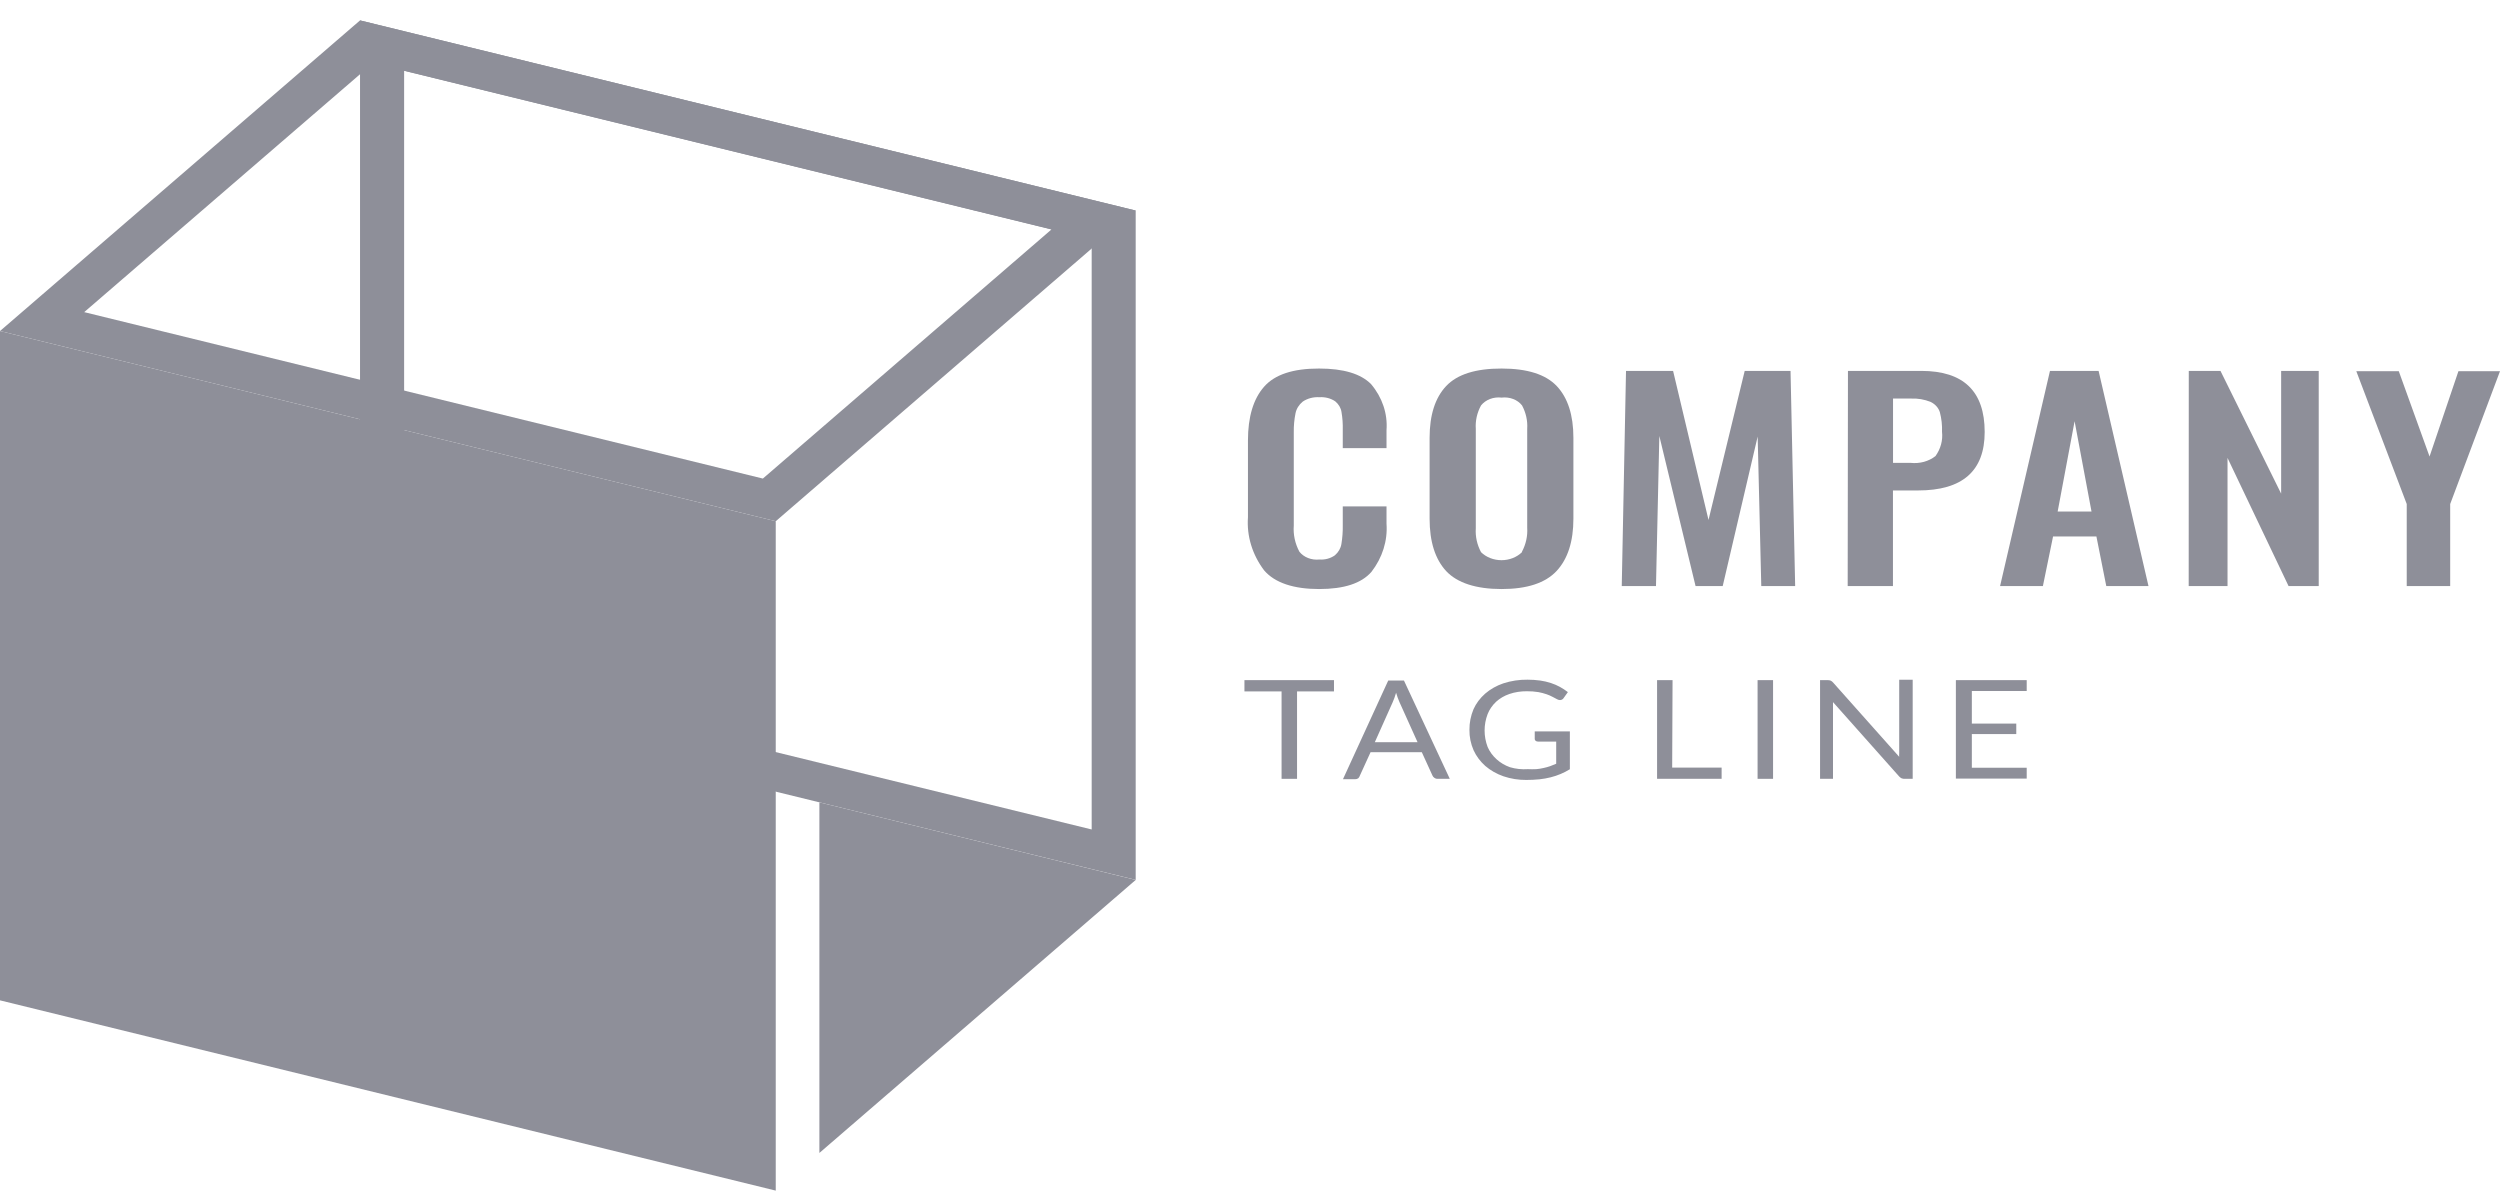
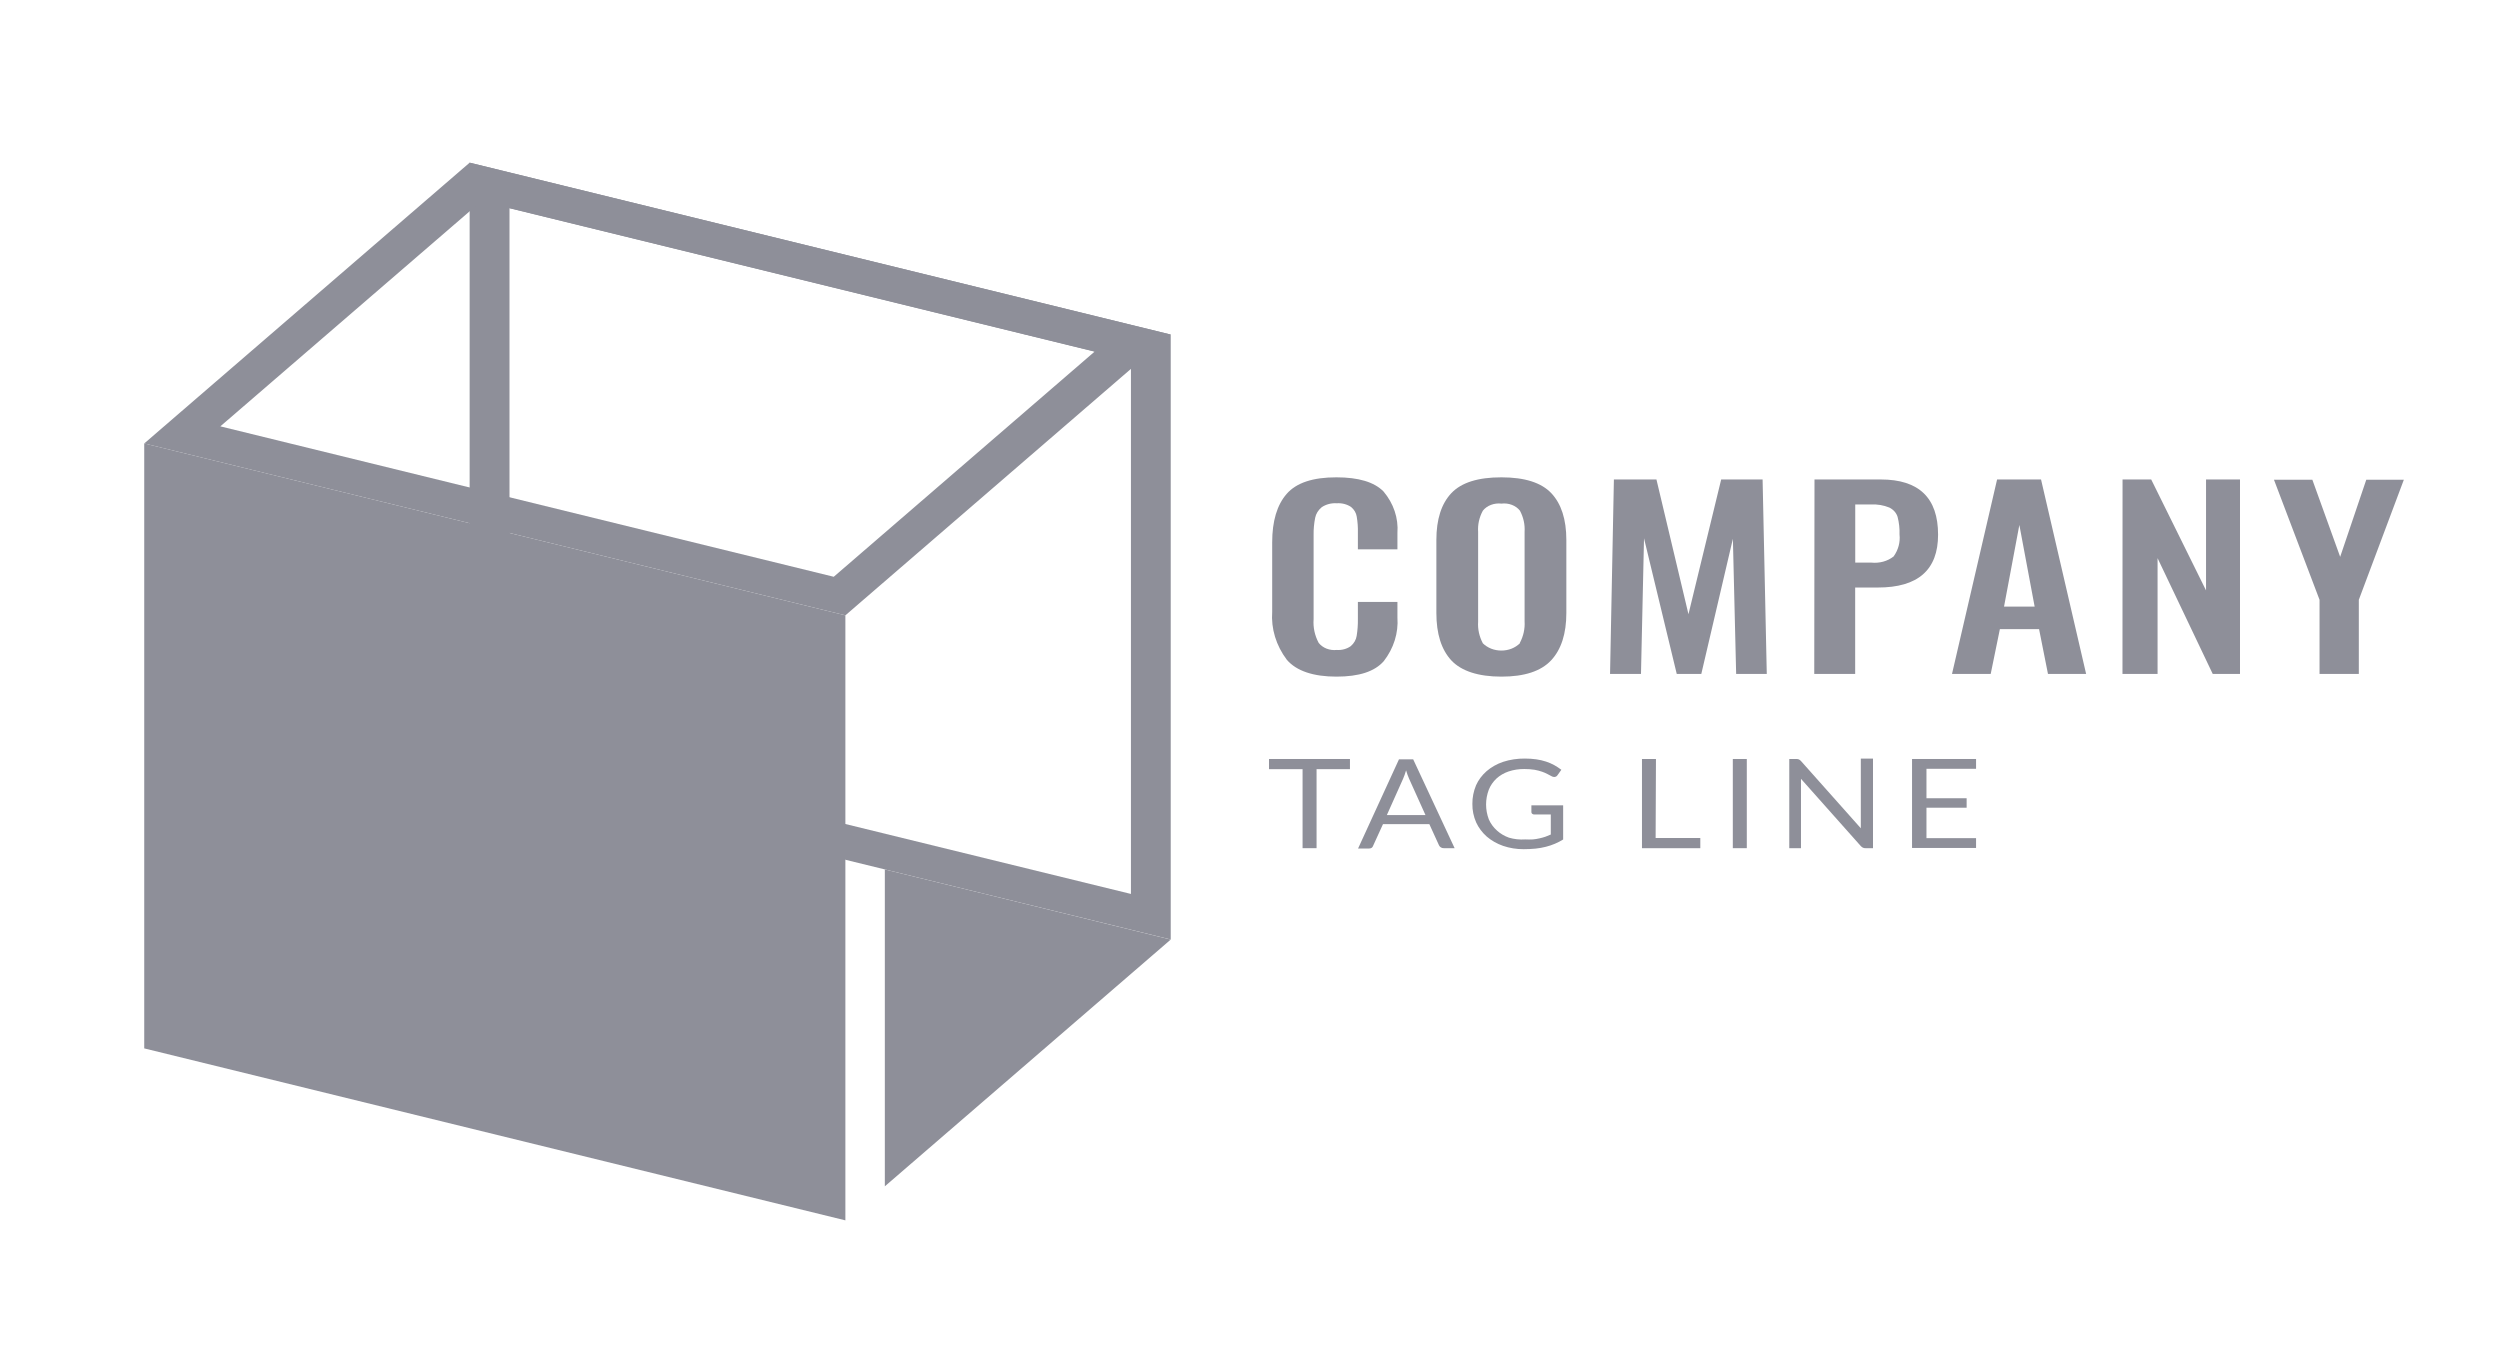
- <svg xmlns="http://www.w3.org/2000/svg" width="94" height="45" viewBox="0 0 94 45" fill="none">
-   <path d="M47.529 21.443C47.085 20.852 46.873 20.154 46.923 19.451V16.563C46.923 15.678 47.124 15.005 47.526 14.545C47.928 14.084 48.618 13.855 49.596 13.857C50.515 13.857 51.168 14.053 51.554 14.445C51.975 14.945 52.179 15.556 52.133 16.172V16.851H50.488V16.163C50.494 15.938 50.478 15.713 50.44 15.491C50.417 15.338 50.334 15.198 50.206 15.091C50.037 14.976 49.824 14.921 49.61 14.935C49.384 14.921 49.161 14.98 48.983 15.1C48.84 15.218 48.744 15.372 48.711 15.541C48.664 15.776 48.642 16.015 48.646 16.255V19.76C48.62 20.098 48.693 20.436 48.857 20.744C48.939 20.848 49.053 20.931 49.185 20.982C49.318 21.034 49.465 21.053 49.61 21.038C49.82 21.053 50.029 20.996 50.192 20.879C50.326 20.764 50.412 20.614 50.437 20.453C50.475 20.221 50.492 19.986 50.488 19.751V19.04H52.133V19.689C52.179 20.332 51.979 20.97 51.564 21.505C51.186 21.934 50.542 22.148 49.596 22.148C48.65 22.148 47.934 21.919 47.529 21.443Z" fill="#8E8F99" />
-   <path d="M54.376 21.473C53.961 21.023 53.753 20.368 53.753 19.501V16.463C53.753 15.605 53.961 14.956 54.376 14.515C54.792 14.075 55.486 13.855 56.46 13.857C57.427 13.857 58.118 14.077 58.533 14.515C58.949 14.956 59.16 15.605 59.16 16.463V19.501C59.16 20.359 58.949 21.017 58.527 21.47C58.104 21.922 57.417 22.148 56.46 22.148C55.503 22.148 54.795 21.919 54.376 21.473ZM57.226 20.744C57.375 20.462 57.443 20.154 57.423 19.845V16.125C57.443 15.822 57.376 15.52 57.229 15.244C57.146 15.138 57.03 15.054 56.894 15.002C56.758 14.95 56.607 14.932 56.46 14.95C56.312 14.932 56.162 14.95 56.025 15.002C55.889 15.054 55.772 15.138 55.687 15.244C55.537 15.519 55.469 15.822 55.49 16.125V19.863C55.469 20.172 55.537 20.48 55.687 20.762C55.783 20.856 55.901 20.932 56.034 20.984C56.167 21.036 56.311 21.063 56.457 21.063C56.602 21.063 56.746 21.036 56.879 20.984C57.012 20.932 57.13 20.856 57.226 20.762V20.744Z" fill="#8E8F99" />
-   <path d="M61.138 13.946H62.908L64.24 19.551L65.601 13.946H67.324L67.498 22.036H66.224L66.088 16.414L64.774 22.036H63.753L62.391 16.393L62.265 22.036H60.978L61.138 13.946Z" fill="#8E8F99" />
-   <path d="M69.483 13.946H72.241C73.829 13.946 74.624 14.712 74.624 16.243C74.624 17.71 73.787 18.443 72.115 18.441H71.175V22.036H69.473L69.483 13.946ZM71.839 17.404C72.007 17.422 72.178 17.409 72.34 17.365C72.501 17.32 72.65 17.247 72.775 17.148C72.97 16.875 73.056 16.554 73.02 16.234C73.029 15.988 73.002 15.741 72.939 15.5C72.914 15.42 72.872 15.344 72.813 15.278C72.755 15.212 72.682 15.157 72.598 15.115C72.362 15.017 72.101 14.973 71.839 14.986H71.178V17.404H71.839Z" fill="#8E8F99" />
-   <path d="M77.079 13.946H78.907L80.783 22.036H79.196L78.825 20.171H77.195L76.813 22.036H75.203L77.079 13.946ZM78.641 19.234L78.005 15.838L77.368 19.234H78.641Z" fill="#8E8F99" />
-   <path d="M82.298 13.946H83.49L85.771 18.561V13.946H87.184V22.036H86.05L83.755 17.218V22.036H82.295L82.298 13.946Z" fill="#8E8F99" />
-   <path d="M90.493 18.951L88.597 13.957H90.194L91.351 17.165L92.437 13.957H94L92.127 18.951V22.036H90.493V18.951Z" fill="#8E8F99" />
-   <path d="M50.158 25.573V25.997H48.769V29.284H48.187V25.997H46.791V25.573H50.158Z" fill="#8E8F99" />
-   <path d="M54.512 29.284H54.063C54.017 29.287 53.972 29.274 53.937 29.249C53.903 29.228 53.877 29.198 53.862 29.164L53.46 28.283H51.533L51.131 29.164C51.12 29.201 51.099 29.235 51.07 29.264C51.035 29.288 50.99 29.301 50.944 29.299H50.495L52.197 25.589H52.789L54.512 29.284ZM51.693 27.907H53.3L52.619 26.397C52.569 26.282 52.527 26.166 52.493 26.047C52.469 26.117 52.449 26.185 52.429 26.244L52.367 26.399L51.693 27.907Z" fill="#8E8F99" />
-   <path d="M57.447 28.92C57.554 28.925 57.661 28.925 57.767 28.92C57.859 28.912 57.95 28.897 58.04 28.876C58.123 28.858 58.205 28.836 58.285 28.808C58.36 28.782 58.435 28.75 58.513 28.717V27.883H57.832C57.815 27.884 57.798 27.881 57.782 27.877C57.767 27.871 57.752 27.864 57.74 27.854C57.729 27.845 57.72 27.835 57.714 27.823C57.708 27.811 57.705 27.799 57.706 27.786V27.501H59.027V28.923C58.919 28.99 58.805 29.049 58.687 29.099C58.565 29.151 58.439 29.193 58.309 29.226C58.169 29.261 58.027 29.287 57.883 29.302C57.718 29.318 57.552 29.326 57.386 29.326C57.092 29.328 56.801 29.281 56.528 29.188C56.273 29.099 56.041 28.967 55.847 28.8C55.657 28.63 55.508 28.431 55.408 28.212C55.3 27.966 55.247 27.705 55.251 27.442C55.248 27.178 55.3 26.915 55.404 26.666C55.502 26.447 55.652 26.247 55.844 26.079C56.038 25.912 56.27 25.781 56.525 25.694C56.816 25.599 57.126 25.552 57.437 25.556C57.596 25.556 57.754 25.567 57.91 25.588C58.049 25.608 58.184 25.639 58.315 25.682C58.434 25.721 58.549 25.77 58.656 25.829C58.76 25.887 58.859 25.952 58.952 26.023L58.789 26.252C58.776 26.273 58.757 26.291 58.733 26.303C58.71 26.316 58.683 26.322 58.656 26.323C58.618 26.322 58.582 26.311 58.55 26.293C58.499 26.27 58.445 26.241 58.383 26.205C58.311 26.166 58.235 26.133 58.155 26.105C58.054 26.07 57.949 26.043 57.842 26.023C57.7 26 57.555 25.99 57.41 25.991C57.185 25.989 56.962 26.023 56.753 26.094C56.563 26.159 56.392 26.259 56.252 26.387C56.111 26.521 56.003 26.678 55.935 26.849C55.783 27.25 55.783 27.684 55.935 28.086C56.01 28.26 56.126 28.419 56.276 28.553C56.416 28.68 56.585 28.78 56.773 28.847C56.99 28.911 57.219 28.936 57.447 28.92V28.92Z" fill="#8E8F99" />
-   <path d="M62.874 28.861H64.733V29.284H62.306V25.573H62.888L62.874 28.861Z" fill="#8E8F99" />
-   <path d="M66.667 29.284H66.085V25.573H66.667V29.284Z" fill="#8E8F99" />
-   <path d="M68.832 25.591C68.867 25.608 68.897 25.631 68.921 25.659L71.41 28.456C71.406 28.412 71.406 28.368 71.41 28.324C71.41 28.282 71.41 28.241 71.41 28.203V25.559H71.917V29.284H71.624C71.581 29.287 71.537 29.28 71.498 29.264C71.463 29.245 71.432 29.221 71.406 29.193L68.921 26.399C68.921 26.443 68.921 26.484 68.921 26.526C68.921 26.567 68.921 26.605 68.921 26.64V29.284H68.434V25.574H68.737C68.77 25.574 68.802 25.58 68.832 25.591V25.591Z" fill="#8E8F99" />
-   <path d="M76.204 25.573V25.982H74.141V27.207H75.812V27.601H74.141V28.867H76.204V29.275H73.541V25.573H76.204Z" fill="#8E8F99" />
-   <path d="M15.195 2.659L41.047 8.993V31.188L15.195 24.857V2.659ZM13.537 0.767V25.935L42.702 33.083V7.917L13.537 0.767Z" fill="#8E8F99" />
-   <path d="M29.168 44.767L0 37.613V12.447L29.168 19.598V44.767Z" fill="#8E8F99" />
-   <path d="M14.021 2.374L39.535 8.628L28.684 17.994L3.166 11.736L14.021 2.374ZM13.537 0.767L0 12.447L29.168 19.598L42.702 7.917L13.537 0.767Z" fill="#8E8F99" />
-   <path d="M30.809 43.351L42.702 33.086L30.809 30.169V43.351Z" fill="#8E8F99" />
+ <svg xmlns="http://www.w3.org/2000/svg" width="104" height="56" viewBox="0 0 104 56" fill="none">
+   <path d="M53.529 27.443C53.085 26.852 52.873 26.154 52.923 25.451V22.563C52.923 21.678 53.124 21.005 53.526 20.545C53.928 20.084 54.618 19.855 55.596 19.857C56.515 19.857 57.168 20.053 57.554 20.445C57.975 20.945 58.179 21.556 58.133 22.172V22.851H56.488V22.164C56.494 21.939 56.478 21.714 56.44 21.491C56.417 21.339 56.334 21.198 56.206 21.091C56.037 20.977 55.824 20.921 55.61 20.936C55.384 20.921 55.161 20.98 54.983 21.1C54.84 21.218 54.744 21.372 54.711 21.541C54.664 21.776 54.642 22.015 54.646 22.255V25.76C54.62 26.098 54.693 26.436 54.857 26.744C54.939 26.848 55.053 26.931 55.185 26.983C55.318 27.034 55.465 27.054 55.61 27.038C55.82 27.053 56.029 26.996 56.192 26.879C56.326 26.764 56.412 26.615 56.437 26.453C56.475 26.221 56.492 25.986 56.488 25.751V25.04H58.133V25.689C58.179 26.332 57.979 26.97 57.564 27.505C57.186 27.934 56.542 28.148 55.596 28.148C54.65 28.148 53.934 27.919 53.529 27.443Z" fill="#8E8F99" />
+   <path d="M60.376 27.473C59.961 27.023 59.753 26.368 59.753 25.501V22.463C59.753 21.605 59.961 20.956 60.376 20.515C60.792 20.075 61.486 19.855 62.46 19.857C63.427 19.857 64.118 20.077 64.533 20.515C64.949 20.956 65.16 21.605 65.16 22.463V25.501C65.16 26.359 64.949 27.017 64.527 27.47C64.104 27.922 63.417 28.148 62.46 28.148C61.503 28.148 60.795 27.919 60.376 27.473ZM63.226 26.744C63.375 26.462 63.443 26.154 63.423 25.845V22.125C63.443 21.822 63.376 21.52 63.229 21.244C63.146 21.138 63.03 21.054 62.894 21.002C62.758 20.95 62.607 20.932 62.46 20.95C62.312 20.933 62.162 20.951 62.025 21.003C61.889 21.054 61.772 21.138 61.687 21.244C61.537 21.519 61.469 21.822 61.49 22.125V25.863C61.469 26.172 61.537 26.48 61.687 26.762C61.783 26.856 61.901 26.932 62.034 26.985C62.167 27.037 62.311 27.063 62.457 27.063C62.602 27.063 62.746 27.037 62.879 26.985C63.012 26.932 63.13 26.856 63.226 26.762V26.744Z" fill="#8E8F99" />
+   <path d="M67.138 19.946H68.908L70.24 25.551L71.601 19.946H73.324L73.498 28.037H72.224L72.088 22.414L70.774 28.037H69.753L68.391 22.393L68.265 28.037H66.978L67.138 19.946Z" fill="#8E8F99" />
+   <path d="M75.483 19.946H78.241C79.829 19.946 80.624 20.712 80.624 22.243C80.624 23.71 79.787 24.443 78.115 24.441H77.175V28.037H75.473L75.483 19.946ZM77.839 23.404C78.007 23.422 78.178 23.409 78.34 23.365C78.501 23.321 78.65 23.247 78.775 23.148C78.97 22.875 79.056 22.554 79.02 22.235C79.029 21.988 79.002 21.741 78.939 21.5C78.914 21.42 78.872 21.344 78.813 21.278C78.755 21.212 78.682 21.157 78.598 21.115C78.362 21.017 78.101 20.973 77.839 20.986H77.178V23.404H77.839Z" fill="#8E8F99" />
+   <path d="M83.079 19.946H84.907L86.783 28.037H85.196L84.825 26.171H83.195L82.813 28.037H81.203L83.079 19.946ZM84.641 25.234L84.005 21.838L83.368 25.234H84.641Z" fill="#8E8F99" />
+   <path d="M88.298 19.946H89.49L91.771 24.561V19.946H93.184V28.037H92.05L89.755 23.219V28.037H88.295L88.298 19.946Z" fill="#8E8F99" />
+   <path d="M96.493 24.952L94.597 19.957H96.194L97.351 23.165L98.437 19.957H100L98.127 24.952V28.036H96.493V24.952Z" fill="#8E8F99" />
+   <path d="M56.158 31.574V31.997H54.769V35.284H54.187V31.997H52.791V31.574H56.158Z" fill="#8E8F99" />
+   <path d="M60.512 35.284H60.063C60.017 35.287 59.972 35.274 59.937 35.249C59.903 35.228 59.877 35.198 59.862 35.164L59.46 34.283H57.533L57.131 35.164C57.12 35.201 57.099 35.235 57.07 35.264C57.035 35.288 56.99 35.301 56.944 35.299H56.495L58.197 31.589H58.789L60.512 35.284ZM57.693 33.907H59.3L58.619 32.397C58.569 32.282 58.527 32.166 58.493 32.047C58.469 32.117 58.449 32.185 58.429 32.244L58.367 32.4L57.693 33.907Z" fill="#8E8F99" />
+   <path d="M63.447 34.92C63.554 34.925 63.661 34.925 63.767 34.92C63.859 34.912 63.95 34.897 64.04 34.876C64.123 34.858 64.205 34.836 64.285 34.809C64.36 34.782 64.435 34.75 64.513 34.717V33.883H63.832C63.815 33.884 63.798 33.882 63.782 33.877C63.767 33.871 63.752 33.864 63.74 33.854C63.729 33.845 63.72 33.835 63.714 33.823C63.708 33.812 63.705 33.799 63.706 33.786V33.501H65.027V34.923C64.919 34.99 64.805 35.049 64.686 35.099C64.565 35.151 64.439 35.193 64.309 35.226C64.169 35.261 64.027 35.287 63.883 35.302C63.718 35.318 63.552 35.326 63.386 35.326C63.092 35.328 62.801 35.281 62.528 35.188C62.273 35.099 62.041 34.967 61.847 34.8C61.657 34.63 61.508 34.431 61.408 34.212C61.3 33.966 61.247 33.705 61.251 33.442C61.248 33.178 61.3 32.915 61.404 32.667C61.502 32.447 61.652 32.247 61.844 32.079C62.038 31.912 62.27 31.781 62.525 31.694C62.816 31.599 63.126 31.553 63.437 31.556C63.596 31.556 63.754 31.567 63.91 31.588C64.049 31.608 64.184 31.639 64.315 31.682C64.434 31.721 64.549 31.77 64.656 31.829C64.76 31.887 64.859 31.952 64.952 32.023L64.789 32.252C64.776 32.273 64.757 32.291 64.733 32.303C64.71 32.316 64.683 32.322 64.656 32.323C64.618 32.322 64.582 32.312 64.55 32.293C64.499 32.27 64.445 32.241 64.383 32.205C64.311 32.166 64.235 32.133 64.155 32.105C64.054 32.07 63.949 32.043 63.842 32.023C63.7 32.001 63.555 31.99 63.41 31.991C63.185 31.989 62.962 32.024 62.753 32.094C62.563 32.159 62.392 32.26 62.252 32.388C62.111 32.521 62.003 32.678 61.935 32.849C61.783 33.251 61.783 33.684 61.935 34.086C62.01 34.26 62.126 34.419 62.276 34.553C62.416 34.68 62.585 34.78 62.773 34.847C62.99 34.911 63.219 34.936 63.447 34.92Z" fill="#8E8F99" />
+   <path d="M68.874 34.861H70.733V35.284H68.306V31.574H68.888L68.874 34.861Z" fill="#8E8F99" />
+   <path d="M72.667 35.284H72.085V31.574H72.667V35.284Z" fill="#8E8F99" />
+   <path d="M74.832 31.591C74.867 31.608 74.897 31.631 74.921 31.659L77.41 34.456C77.406 34.412 77.406 34.368 77.41 34.324C77.41 34.283 77.41 34.241 77.41 34.203V31.559H77.917V35.285H77.624C77.581 35.288 77.537 35.28 77.498 35.264C77.463 35.245 77.432 35.221 77.406 35.193L74.921 32.399C74.921 32.443 74.921 32.484 74.921 32.526C74.921 32.567 74.921 32.605 74.921 32.64V35.285H74.434V31.574H74.737C74.77 31.574 74.802 31.58 74.832 31.591Z" fill="#8E8F99" />
+   <path d="M82.204 31.574V31.982H80.141V33.207H81.812V33.601H80.141V34.867H82.204V35.275H79.541V31.574H82.204Z" fill="#8E8F99" />
+   <path d="M21.195 8.659L47.047 14.993V37.188L21.195 30.857V8.659ZM19.537 6.767V31.935L48.702 39.083V13.918L19.537 6.767Z" fill="#8E8F99" />
+   <path d="M35.168 50.767L6 43.613V18.447L35.168 25.598V50.767Z" fill="#8E8F99" />
+   <path d="M20.02 8.374L45.535 14.628L34.684 23.994L9.166 17.736L20.02 8.374ZM19.537 6.767L6 18.448L35.168 25.598L48.702 13.917L19.537 6.767Z" fill="#8E8F99" />
+   <path d="M36.809 49.351L48.702 39.086L36.809 36.169V49.351Z" fill="#8E8F99" />
</svg>
